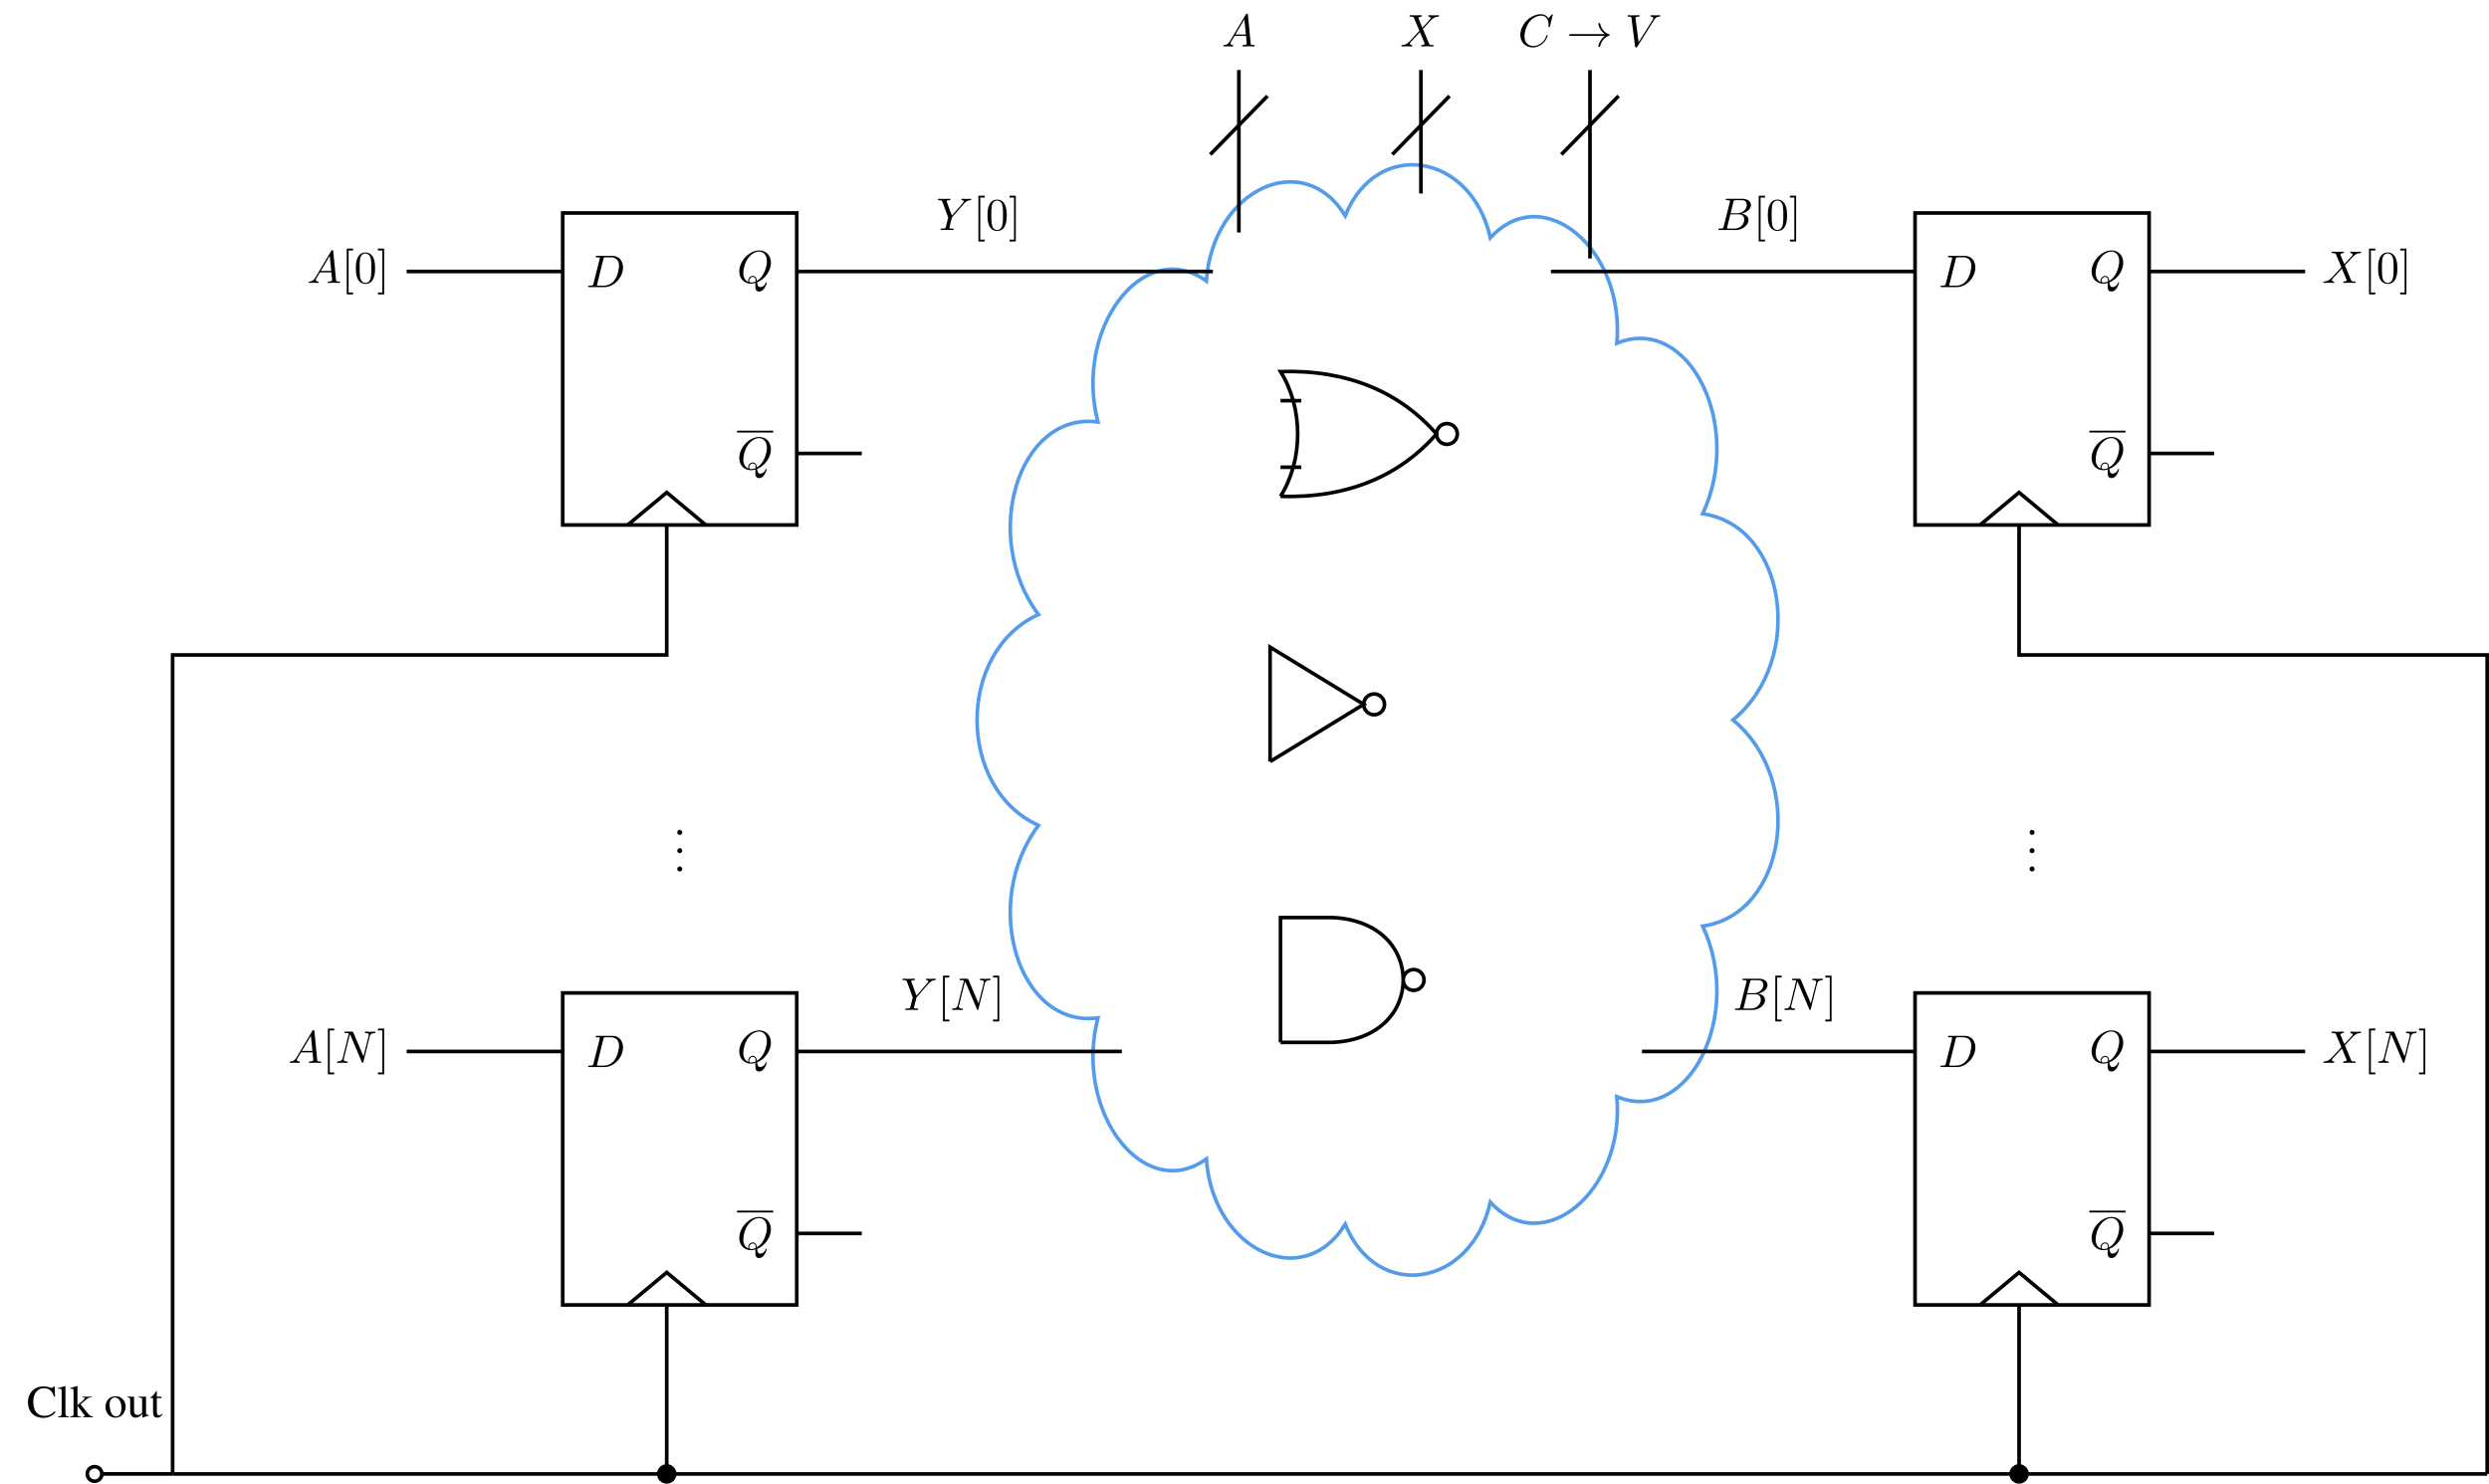
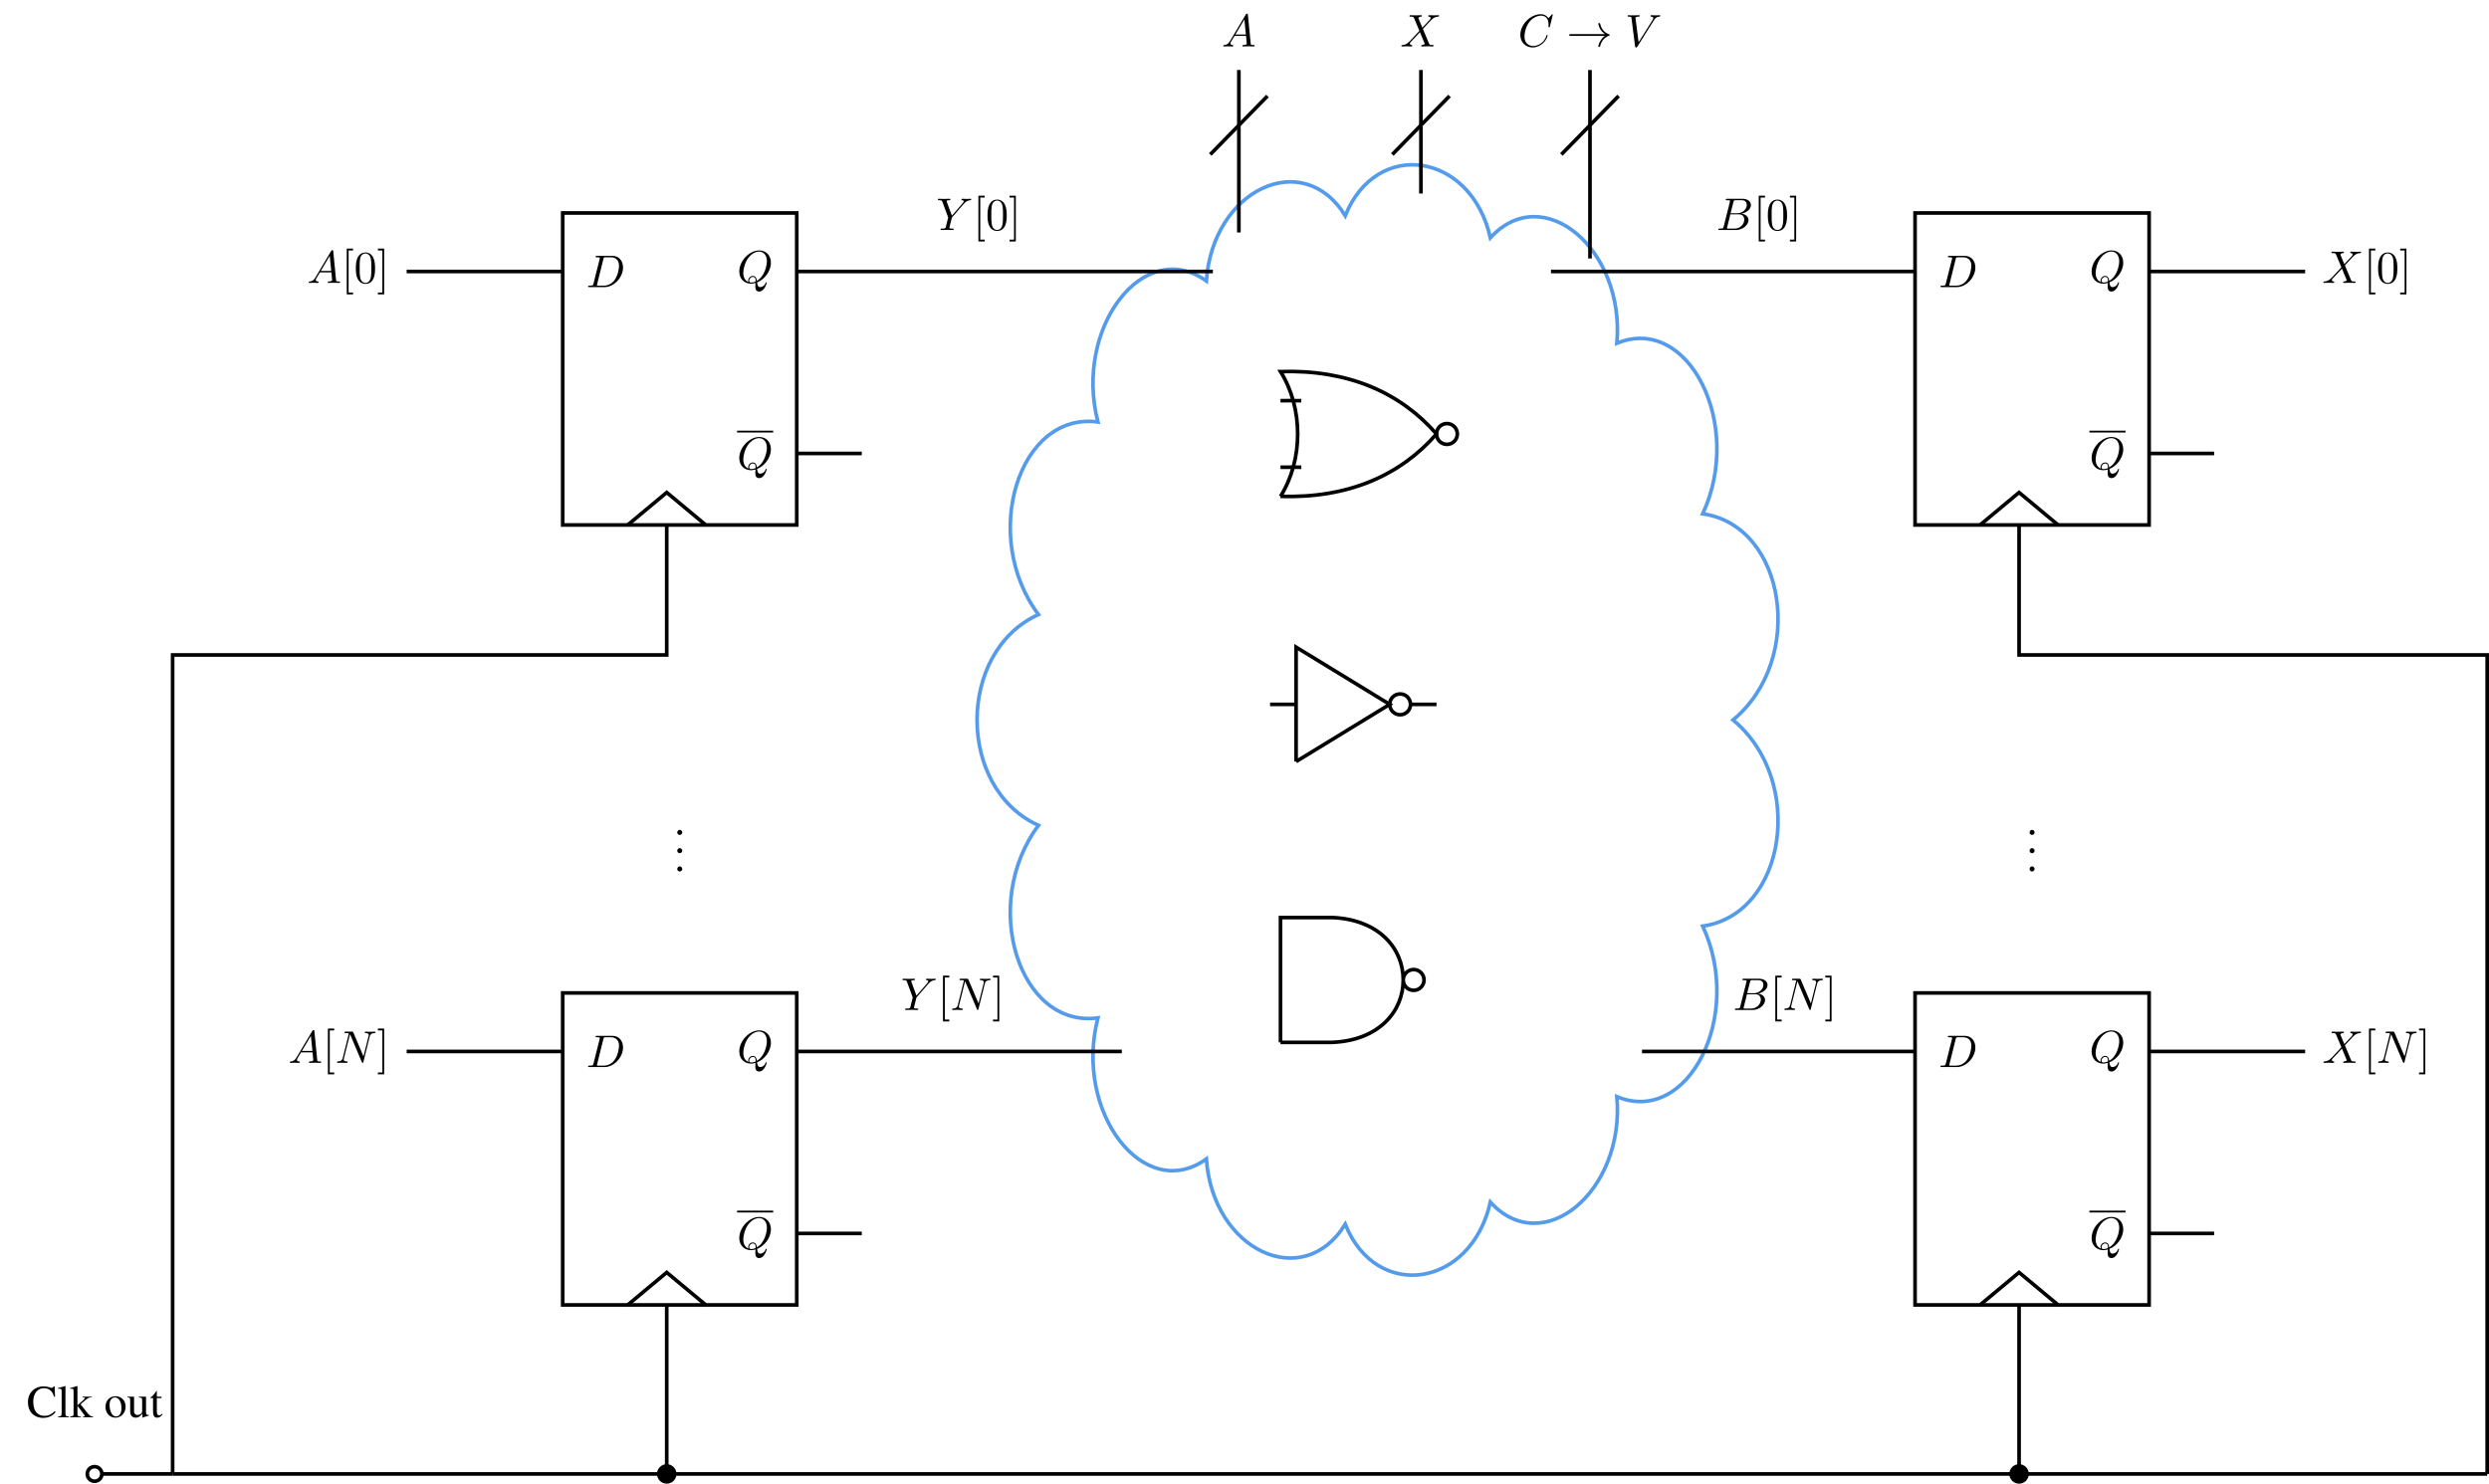
<svg xmlns="http://www.w3.org/2000/svg" xmlns:xlink="http://www.w3.org/1999/xlink" width="542.594pt" height="323.532pt" viewBox="0 0 542.594 323.532">
  <defs>
    <g>
      <g id="glyph-0-0">
        <path d="M 1.578 -0.781 C 1.484 -0.391 1.469 -0.312 0.672 -0.312 C 0.516 -0.312 0.406 -0.312 0.406 -0.125 C 0.406 0 0.484 0 0.672 0 L 3.984 0 C 6.047 0 8.016 -2.109 8.016 -4.281 C 8.016 -5.688 7.172 -6.812 5.672 -6.812 L 2.328 -6.812 C 2.141 -6.812 2.031 -6.812 2.031 -6.625 C 2.031 -6.5 2.109 -6.5 2.312 -6.5 C 2.438 -6.5 2.625 -6.484 2.734 -6.484 C 2.906 -6.453 2.953 -6.438 2.953 -6.312 C 2.953 -6.281 2.953 -6.25 2.922 -6.125 Z M 3.734 -6.125 C 3.828 -6.469 3.844 -6.5 4.281 -6.5 L 5.344 -6.5 C 6.312 -6.5 7.141 -5.969 7.141 -4.656 C 7.141 -4.172 6.953 -2.531 6.094 -1.438 C 5.812 -1.062 5.031 -0.312 3.797 -0.312 L 2.672 -0.312 C 2.531 -0.312 2.516 -0.312 2.453 -0.312 C 2.359 -0.328 2.328 -0.344 2.328 -0.422 C 2.328 -0.453 2.328 -0.469 2.375 -0.641 Z M 3.734 -6.125 " />
      </g>
      <g id="glyph-0-1">
        <path d="M 4.359 -0.062 C 5.906 -0.641 7.375 -2.422 7.375 -4.344 C 7.375 -5.953 6.312 -7.031 4.828 -7.031 C 2.688 -7.031 0.484 -4.766 0.484 -2.438 C 0.484 -0.781 1.609 0.219 3.047 0.219 C 3.297 0.219 3.625 0.172 4.016 0.062 C 3.984 0.688 3.984 0.703 3.984 0.844 C 3.984 1.156 3.984 1.938 4.812 1.938 C 5.984 1.938 6.469 0.109 6.469 0 C 6.469 -0.062 6.406 -0.094 6.359 -0.094 C 6.281 -0.094 6.266 -0.047 6.234 0.016 C 6 0.719 5.422 0.969 5.078 0.969 C 4.609 0.969 4.469 0.703 4.359 -0.062 Z M 2.484 -0.141 C 1.703 -0.453 1.359 -1.219 1.359 -2.125 C 1.359 -2.812 1.625 -4.234 2.375 -5.297 C 3.109 -6.312 4.047 -6.781 4.781 -6.781 C 5.766 -6.781 6.5 -6 6.5 -4.672 C 6.5 -3.672 5.984 -1.328 4.312 -0.406 C 4.266 -0.75 4.172 -1.469 3.438 -1.469 C 2.906 -1.469 2.422 -0.984 2.422 -0.453 C 2.422 -0.266 2.484 -0.156 2.484 -0.141 Z M 3.094 -0.031 C 2.953 -0.031 2.641 -0.031 2.641 -0.453 C 2.641 -0.859 3.016 -1.25 3.438 -1.25 C 3.859 -1.25 4.047 -1.016 4.047 -0.406 C 4.047 -0.266 4.031 -0.25 3.938 -0.203 C 3.672 -0.094 3.375 -0.031 3.094 -0.031 Z M 3.094 -0.031 " />
      </g>
      <g id="glyph-0-2">
        <path d="M 1.781 -1.141 C 1.391 -0.484 1 -0.344 0.562 -0.312 C 0.438 -0.297 0.344 -0.297 0.344 -0.109 C 0.344 -0.047 0.406 0 0.484 0 C 0.75 0 1.062 -0.031 1.328 -0.031 C 1.672 -0.031 2.016 0 2.328 0 C 2.391 0 2.516 0 2.516 -0.188 C 2.516 -0.297 2.438 -0.312 2.359 -0.312 C 2.141 -0.328 1.891 -0.406 1.891 -0.656 C 1.891 -0.781 1.953 -0.891 2.031 -1.031 L 2.797 -2.297 L 5.297 -2.297 C 5.312 -2.094 5.453 -0.734 5.453 -0.641 C 5.453 -0.344 4.938 -0.312 4.734 -0.312 C 4.594 -0.312 4.5 -0.312 4.5 -0.109 C 4.5 0 4.609 0 4.641 0 C 5.047 0 5.469 -0.031 5.875 -0.031 C 6.125 -0.031 6.766 0 7.016 0 C 7.062 0 7.188 0 7.188 -0.203 C 7.188 -0.312 7.094 -0.312 6.953 -0.312 C 6.344 -0.312 6.344 -0.375 6.312 -0.672 L 5.703 -6.891 C 5.688 -7.094 5.688 -7.141 5.516 -7.141 C 5.359 -7.141 5.312 -7.062 5.25 -6.969 Z M 2.984 -2.609 L 4.938 -5.906 L 5.266 -2.609 Z M 2.984 -2.609 " />
      </g>
      <g id="glyph-0-3">
        <path d="M 7.531 -5.766 C 7.641 -6.156 7.812 -6.469 8.609 -6.5 C 8.656 -6.5 8.781 -6.516 8.781 -6.703 C 8.781 -6.703 8.781 -6.812 8.656 -6.812 C 8.328 -6.812 7.969 -6.781 7.641 -6.781 C 7.312 -6.781 6.953 -6.812 6.625 -6.812 C 6.562 -6.812 6.453 -6.812 6.453 -6.609 C 6.453 -6.5 6.547 -6.5 6.625 -6.5 C 7.203 -6.484 7.312 -6.281 7.312 -6.062 C 7.312 -6.031 7.281 -5.875 7.281 -5.859 L 6.156 -1.422 L 3.953 -6.625 C 3.875 -6.797 3.875 -6.812 3.641 -6.812 L 2.297 -6.812 C 2.109 -6.812 2.016 -6.812 2.016 -6.609 C 2.016 -6.5 2.109 -6.5 2.297 -6.5 C 2.344 -6.5 2.969 -6.5 2.969 -6.406 L 1.641 -1.062 C 1.531 -0.656 1.359 -0.344 0.562 -0.312 C 0.5 -0.312 0.391 -0.297 0.391 -0.109 C 0.391 -0.047 0.438 0 0.516 0 C 0.844 0 1.188 -0.031 1.516 -0.031 C 1.859 -0.031 2.219 0 2.547 0 C 2.594 0 2.719 0 2.719 -0.203 C 2.719 -0.297 2.625 -0.312 2.516 -0.312 C 1.938 -0.328 1.859 -0.547 1.859 -0.75 C 1.859 -0.812 1.875 -0.875 1.906 -0.984 L 3.219 -6.234 C 3.266 -6.188 3.266 -6.156 3.312 -6.062 L 5.797 -0.188 C 5.859 -0.016 5.891 0 5.984 0 C 6.094 0 6.094 -0.031 6.141 -0.203 Z M 7.531 -5.766 " />
      </g>
      <g id="glyph-0-4">
        <path d="M 4.828 -4.094 L 4 -6.078 C 3.969 -6.156 3.953 -6.203 3.953 -6.203 C 3.953 -6.266 4.109 -6.453 4.531 -6.5 C 4.641 -6.516 4.734 -6.516 4.734 -6.688 C 4.734 -6.812 4.609 -6.812 4.578 -6.812 C 4.172 -6.812 3.75 -6.781 3.328 -6.781 C 3.078 -6.781 2.469 -6.812 2.219 -6.812 C 2.156 -6.812 2.031 -6.812 2.031 -6.609 C 2.031 -6.5 2.141 -6.5 2.266 -6.5 C 2.859 -6.5 2.922 -6.406 3.016 -6.188 L 4.188 -3.406 L 2.078 -1.141 L 1.953 -1.031 C 1.469 -0.5 1 -0.344 0.484 -0.312 C 0.359 -0.297 0.266 -0.297 0.266 -0.109 C 0.266 -0.094 0.266 0 0.406 0 C 0.703 0 1.031 -0.031 1.328 -0.031 C 1.703 -0.031 2.094 0 2.453 0 C 2.516 0 2.625 0 2.625 -0.203 C 2.625 -0.297 2.531 -0.312 2.516 -0.312 C 2.422 -0.312 2.109 -0.344 2.109 -0.625 C 2.109 -0.781 2.266 -0.938 2.375 -1.062 L 3.406 -2.141 L 4.297 -3.125 L 5.297 -0.734 C 5.344 -0.625 5.359 -0.625 5.359 -0.594 C 5.359 -0.516 5.156 -0.344 4.781 -0.312 C 4.672 -0.297 4.578 -0.297 4.578 -0.125 C 4.578 0 4.688 0 4.719 0 C 5 0 5.703 -0.031 5.984 -0.031 C 6.234 -0.031 6.844 0 7.094 0 C 7.156 0 7.281 0 7.281 -0.188 C 7.281 -0.312 7.172 -0.312 7.094 -0.312 C 6.438 -0.312 6.406 -0.344 6.234 -0.75 C 5.859 -1.672 5.188 -3.234 4.953 -3.828 C 5.625 -4.531 6.672 -5.719 7 -5.984 C 7.281 -6.234 7.672 -6.469 8.266 -6.5 C 8.391 -6.516 8.484 -6.516 8.484 -6.703 C 8.484 -6.703 8.484 -6.812 8.359 -6.812 C 8.062 -6.812 7.719 -6.781 7.422 -6.781 C 7.047 -6.781 6.672 -6.812 6.312 -6.812 C 6.25 -6.812 6.125 -6.812 6.125 -6.609 C 6.125 -6.547 6.172 -6.516 6.234 -6.5 C 6.328 -6.484 6.641 -6.469 6.641 -6.188 C 6.641 -6.047 6.531 -5.922 6.453 -5.828 Z M 4.828 -4.094 " />
      </g>
      <g id="glyph-0-5">
        <path d="M 5.953 -5.672 L 6.094 -5.812 C 6.391 -6.109 6.719 -6.453 7.391 -6.5 C 7.5 -6.516 7.594 -6.516 7.594 -6.688 C 7.594 -6.766 7.547 -6.812 7.469 -6.812 C 7.203 -6.812 6.922 -6.781 6.656 -6.781 C 6.312 -6.781 5.969 -6.812 5.656 -6.812 C 5.594 -6.812 5.469 -6.812 5.469 -6.625 C 5.469 -6.516 5.562 -6.5 5.609 -6.5 C 5.688 -6.5 5.969 -6.484 5.969 -6.266 C 5.969 -6.094 5.734 -5.844 5.703 -5.797 L 3.391 -3.125 L 2.297 -6.094 C 2.234 -6.234 2.234 -6.25 2.234 -6.266 C 2.234 -6.5 2.719 -6.5 2.828 -6.5 C 2.953 -6.5 3.062 -6.5 3.062 -6.703 C 3.062 -6.812 2.938 -6.812 2.906 -6.812 C 2.625 -6.812 1.938 -6.781 1.656 -6.781 C 1.406 -6.781 0.781 -6.812 0.531 -6.812 C 0.484 -6.812 0.344 -6.812 0.344 -6.609 C 0.344 -6.5 0.453 -6.5 0.578 -6.5 C 1.172 -6.5 1.219 -6.406 1.312 -6.156 L 2.531 -2.875 C 2.547 -2.844 2.578 -2.734 2.578 -2.719 C 2.578 -2.688 2.172 -1.078 2.125 -0.891 C 2 -0.344 1.984 -0.312 1.188 -0.312 C 1 -0.312 0.922 -0.312 0.922 -0.109 C 0.922 0 1.031 0 1.062 0 C 1.328 0 2.031 -0.031 2.312 -0.031 C 2.594 -0.031 3.312 0 3.594 0 C 3.656 0 3.781 0 3.781 -0.203 C 3.781 -0.312 3.688 -0.312 3.5 -0.312 C 3.484 -0.312 3.297 -0.312 3.125 -0.328 C 2.906 -0.344 2.844 -0.375 2.844 -0.484 C 2.844 -0.562 2.938 -0.906 2.984 -1.109 L 3.344 -2.516 C 3.391 -2.719 3.406 -2.734 3.484 -2.828 Z M 5.953 -5.672 " />
      </g>
      <g id="glyph-0-6">
        <path d="M 1.594 -0.781 C 1.5 -0.391 1.469 -0.312 0.688 -0.312 C 0.516 -0.312 0.422 -0.312 0.422 -0.109 C 0.422 0 0.516 0 0.688 0 L 4.25 0 C 5.828 0 7 -1.172 7 -2.156 C 7 -2.875 6.422 -3.453 5.453 -3.562 C 6.484 -3.75 7.531 -4.484 7.531 -5.438 C 7.531 -6.172 6.875 -6.812 5.688 -6.812 L 2.328 -6.812 C 2.141 -6.812 2.047 -6.812 2.047 -6.609 C 2.047 -6.5 2.141 -6.5 2.328 -6.5 C 2.344 -6.5 2.531 -6.5 2.703 -6.484 C 2.875 -6.453 2.969 -6.453 2.969 -6.312 C 2.969 -6.281 2.953 -6.25 2.938 -6.125 Z M 3.094 -3.656 L 3.719 -6.125 C 3.812 -6.469 3.828 -6.5 4.25 -6.5 L 5.547 -6.5 C 6.422 -6.5 6.625 -5.906 6.625 -5.469 C 6.625 -4.594 5.766 -3.656 4.562 -3.656 Z M 2.656 -0.312 C 2.516 -0.312 2.5 -0.312 2.438 -0.312 C 2.328 -0.328 2.297 -0.344 2.297 -0.422 C 2.297 -0.453 2.297 -0.469 2.359 -0.641 L 3.047 -3.422 L 4.922 -3.422 C 5.875 -3.422 6.078 -2.688 6.078 -2.266 C 6.078 -1.281 5.188 -0.312 4 -0.312 Z M 2.656 -0.312 " />
      </g>
      <g id="glyph-0-7">
        <path d="M 7.578 -6.922 C 7.578 -6.953 7.562 -7.031 7.469 -7.031 C 7.438 -7.031 7.422 -7.016 7.312 -6.906 L 6.625 -6.141 C 6.531 -6.281 6.078 -7.031 4.969 -7.031 C 2.734 -7.031 0.5 -4.828 0.5 -2.516 C 0.5 -0.875 1.672 0.219 3.203 0.219 C 4.062 0.219 4.828 -0.172 5.359 -0.641 C 6.281 -1.453 6.453 -2.359 6.453 -2.391 C 6.453 -2.5 6.344 -2.5 6.328 -2.5 C 6.266 -2.5 6.219 -2.469 6.203 -2.391 C 6.109 -2.109 5.875 -1.391 5.188 -0.812 C 4.5 -0.266 3.875 -0.094 3.359 -0.094 C 2.469 -0.094 1.406 -0.609 1.406 -2.156 C 1.406 -2.734 1.609 -4.344 2.609 -5.516 C 3.219 -6.219 4.156 -6.719 5.047 -6.719 C 6.062 -6.719 6.656 -5.953 6.656 -4.797 C 6.656 -4.391 6.625 -4.391 6.625 -4.281 C 6.625 -4.188 6.734 -4.188 6.766 -4.188 C 6.891 -4.188 6.891 -4.203 6.953 -4.391 Z M 7.578 -6.922 " />
      </g>
      <g id="glyph-0-8">
        <path d="M 6.266 -5.672 C 6.75 -6.453 7.172 -6.484 7.531 -6.5 C 7.656 -6.516 7.672 -6.672 7.672 -6.688 C 7.672 -6.766 7.609 -6.812 7.531 -6.812 C 7.281 -6.812 6.984 -6.781 6.719 -6.781 C 6.391 -6.781 6.047 -6.812 5.734 -6.812 C 5.672 -6.812 5.547 -6.812 5.547 -6.625 C 5.547 -6.516 5.625 -6.5 5.703 -6.5 C 5.969 -6.484 6.156 -6.375 6.156 -6.172 C 6.156 -6.016 6.016 -5.797 6.016 -5.797 L 2.953 -0.922 L 2.266 -6.203 C 2.266 -6.375 2.5 -6.5 2.953 -6.5 C 3.094 -6.5 3.203 -6.5 3.203 -6.703 C 3.203 -6.781 3.125 -6.812 3.078 -6.812 C 2.672 -6.812 2.25 -6.781 1.828 -6.781 C 1.656 -6.781 1.469 -6.781 1.281 -6.781 C 1.109 -6.781 0.922 -6.812 0.75 -6.812 C 0.672 -6.812 0.562 -6.812 0.562 -6.625 C 0.562 -6.5 0.641 -6.5 0.812 -6.5 C 1.359 -6.5 1.375 -6.406 1.406 -6.156 L 2.188 -0.016 C 2.219 0.188 2.266 0.219 2.391 0.219 C 2.547 0.219 2.594 0.172 2.672 0.047 Z M 6.266 -5.672 " />
      </g>
      <g id="glyph-1-0">
        <path d="M 1.25 -1 C 0.953 -1 0.703 -0.734 0.703 -0.422 C 0.703 -0.141 0.953 0.109 1.234 0.109 C 1.547 0.109 1.797 -0.141 1.797 -0.422 C 1.797 -0.734 1.547 -1 1.25 -1 Z M 1.25 -1 " />
      </g>
      <g id="glyph-1-1">
        <path d="M 6.188 -4.484 L 6.094 -6.734 L 5.875 -6.734 C 5.828 -6.531 5.656 -6.406 5.469 -6.406 C 5.375 -6.406 5.219 -6.438 5.078 -6.5 C 4.578 -6.656 4.094 -6.734 3.625 -6.734 C 2.797 -6.734 1.969 -6.438 1.359 -5.875 C 0.656 -5.266 0.281 -4.344 0.281 -3.234 C 0.281 -2.312 0.578 -1.453 1.094 -0.891 C 1.688 -0.234 2.609 0.141 3.594 0.141 C 4.719 0.141 5.703 -0.312 6.312 -1.125 L 6.125 -1.312 C 5.391 -0.594 4.734 -0.297 3.906 -0.297 C 3.281 -0.297 2.719 -0.5 2.297 -0.875 C 1.75 -1.359 1.438 -2.266 1.438 -3.375 C 1.438 -5.172 2.359 -6.344 3.812 -6.344 C 4.375 -6.344 4.891 -6.125 5.297 -5.734 C 5.609 -5.406 5.766 -5.141 5.953 -4.484 Z M 6.188 -4.484 " />
      </g>
      <g id="glyph-1-2">
        <path d="M 0.188 -6.203 L 0.25 -6.203 C 0.359 -6.219 0.484 -6.234 0.562 -6.234 C 0.875 -6.234 0.984 -6.094 0.984 -5.625 L 0.984 -0.875 C 0.984 -0.328 0.844 -0.203 0.203 -0.156 L 0.203 0 L 2.562 0 L 2.562 -0.156 C 1.938 -0.188 1.812 -0.297 1.812 -0.844 L 1.812 -6.781 L 1.781 -6.812 C 1.25 -6.641 0.875 -6.547 0.188 -6.375 Z M 0.188 -6.203 " />
      </g>
      <g id="glyph-1-3">
        <path d="M 0.062 -6.203 C 0.203 -6.219 0.297 -6.234 0.391 -6.234 C 0.719 -6.234 0.812 -6.094 0.812 -5.625 L 0.812 -0.812 C 0.812 -0.297 0.781 -0.266 0.062 -0.156 L 0.062 0 L 2.406 0 L 2.406 -0.156 L 2.203 -0.156 C 1.797 -0.172 1.656 -0.312 1.656 -0.672 L 1.656 -2.5 L 3.047 -0.641 L 3.078 -0.594 C 3.094 -0.562 3.125 -0.531 3.156 -0.516 C 3.234 -0.406 3.266 -0.344 3.266 -0.297 C 3.266 -0.203 3.172 -0.156 3.047 -0.156 L 2.859 -0.156 L 2.859 0 L 5.031 0 L 5.031 -0.156 C 4.594 -0.172 4.281 -0.375 3.875 -0.875 L 2.344 -2.812 L 2.625 -3.078 C 3.344 -3.734 3.953 -4.203 4.25 -4.281 C 4.391 -4.312 4.531 -4.344 4.703 -4.344 L 4.781 -4.344 L 4.781 -4.484 L 2.75 -4.484 L 2.75 -4.344 C 3.141 -4.344 3.25 -4.297 3.25 -4.156 C 3.25 -4.078 3.156 -3.938 3.016 -3.812 L 1.656 -2.609 L 1.656 -6.781 L 1.609 -6.812 C 1.234 -6.688 0.953 -6.609 0.375 -6.453 L 0.062 -6.375 Z M 0.062 -6.203 " />
      </g>
      <g id="glyph-1-4">
        <path d="M 2.5 -4.578 C 1.203 -4.578 0.297 -3.625 0.297 -2.25 C 0.297 -0.906 1.219 0.094 2.469 0.094 C 3.734 0.094 4.688 -0.953 4.688 -2.328 C 4.688 -3.641 3.766 -4.578 2.5 -4.578 Z M 2.359 -4.312 C 3.203 -4.312 3.781 -3.344 3.781 -1.984 C 3.781 -0.859 3.344 -0.172 2.594 -0.172 C 2.203 -0.172 1.828 -0.422 1.625 -0.812 C 1.344 -1.328 1.188 -2.031 1.188 -2.734 C 1.188 -3.688 1.656 -4.312 2.359 -4.312 Z M 2.359 -4.312 " />
      </g>
      <g id="glyph-1-5">
        <path d="M 4.781 -0.5 L 4.719 -0.5 C 4.266 -0.5 4.156 -0.609 4.156 -1.062 L 4.156 -4.484 L 2.578 -4.484 L 2.578 -4.312 C 3.203 -4.281 3.312 -4.188 3.312 -3.688 L 3.312 -1.344 C 3.312 -1.062 3.266 -0.922 3.125 -0.812 C 2.859 -0.594 2.547 -0.484 2.25 -0.484 C 1.859 -0.484 1.547 -0.812 1.547 -1.234 L 1.547 -4.484 L 0.094 -4.484 L 0.094 -4.344 C 0.562 -4.312 0.703 -4.172 0.703 -3.703 L 0.703 -1.203 C 0.703 -0.406 1.188 0.094 1.906 0.094 C 2.281 0.094 2.672 -0.062 2.938 -0.328 L 3.375 -0.75 L 3.375 0.062 L 3.406 0.094 C 3.906 -0.109 4.266 -0.219 4.781 -0.359 Z M 4.781 -0.5 " />
      </g>
      <g id="glyph-1-6">
        <path d="M 2.547 -4.484 L 1.531 -4.484 L 1.531 -5.641 C 1.531 -5.734 1.531 -5.766 1.469 -5.766 C 1.391 -5.688 1.328 -5.594 1.266 -5.5 C 0.891 -4.938 0.453 -4.469 0.297 -4.422 C 0.188 -4.359 0.125 -4.281 0.125 -4.234 C 0.125 -4.203 0.141 -4.188 0.172 -4.172 L 0.703 -4.172 L 0.703 -1.172 C 0.703 -0.328 1 0.094 1.578 0.094 C 2.078 0.094 2.453 -0.141 2.781 -0.656 L 2.656 -0.766 C 2.438 -0.516 2.266 -0.422 2.047 -0.422 C 1.688 -0.422 1.531 -0.688 1.531 -1.312 L 1.531 -4.172 L 2.547 -4.172 Z M 2.547 -4.484 " />
      </g>
      <g id="glyph-2-0">
        <path d="M 2.547 2.5 L 2.547 2.094 L 1.578 2.094 L 1.578 -7.078 L 2.547 -7.078 L 2.547 -7.484 L 1.172 -7.484 L 1.172 2.5 Z M 2.547 2.5 " />
      </g>
      <g id="glyph-2-1">
        <path d="M 4.578 -3.188 C 4.578 -3.984 4.531 -4.781 4.188 -5.516 C 3.734 -6.484 2.906 -6.641 2.5 -6.641 C 1.891 -6.641 1.172 -6.375 0.75 -5.453 C 0.438 -4.766 0.391 -3.984 0.391 -3.188 C 0.391 -2.438 0.422 -1.547 0.844 -0.781 C 1.266 0.016 2 0.219 2.484 0.219 C 3.016 0.219 3.781 0.016 4.219 -0.938 C 4.531 -1.625 4.578 -2.406 4.578 -3.188 Z M 2.484 0 C 2.094 0 1.5 -0.25 1.328 -1.203 C 1.219 -1.797 1.219 -2.719 1.219 -3.312 C 1.219 -3.953 1.219 -4.609 1.297 -5.141 C 1.484 -6.328 2.234 -6.422 2.484 -6.422 C 2.812 -6.422 3.469 -6.234 3.656 -5.25 C 3.766 -4.688 3.766 -3.938 3.766 -3.312 C 3.766 -2.562 3.766 -1.891 3.656 -1.25 C 3.5 -0.297 2.938 0 2.484 0 Z M 2.484 0 " />
      </g>
      <g id="glyph-2-2">
        <path d="M 1.578 -7.484 L 0.219 -7.484 L 0.219 -7.078 L 1.188 -7.078 L 1.188 2.094 L 0.219 2.094 L 0.219 2.5 L 1.578 2.5 Z M 1.578 -7.484 " />
      </g>
      <g id="glyph-3-0">
        <path d="M 8.312 -2.297 C 7.766 -1.875 7.5 -1.469 7.422 -1.328 C 6.969 -0.641 6.891 -0.016 6.891 -0.016 C 6.891 0.109 7.016 0.109 7.094 0.109 C 7.25 0.109 7.266 0.094 7.312 -0.094 C 7.531 -1.062 8.125 -1.906 9.25 -2.359 C 9.375 -2.406 9.406 -2.422 9.406 -2.5 C 9.406 -2.562 9.344 -2.594 9.328 -2.609 C 8.875 -2.766 7.672 -3.266 7.297 -4.938 C 7.266 -5.062 7.25 -5.094 7.094 -5.094 C 7.016 -5.094 6.891 -5.094 6.891 -4.969 C 6.891 -4.953 6.984 -4.328 7.391 -3.656 C 7.594 -3.359 7.891 -3.016 8.312 -2.688 L 0.906 -2.688 C 0.734 -2.688 0.547 -2.688 0.547 -2.5 C 0.547 -2.297 0.734 -2.297 0.906 -2.297 Z M 8.312 -2.297 " />
      </g>
    </g>
    <clipPath id="clip-0">
      <path clip-rule="nonzero" d="M 37 321 L 542.594 321 L 542.594 322 L 37 322 Z M 37 321 " />
    </clipPath>
    <clipPath id="clip-1">
      <path clip-rule="nonzero" d="M 439 114 L 542.594 114 L 542.594 322 L 439 322 Z M 439 114 " />
    </clipPath>
    <clipPath id="clip-2">
      <path clip-rule="nonzero" d="M 143 319 L 148 319 L 148 323.531 L 143 323.531 Z M 143 319 " />
    </clipPath>
    <clipPath id="clip-3">
      <path clip-rule="nonzero" d="M 438 319 L 443 319 L 443 323.531 L 438 323.531 Z M 438 319 " />
    </clipPath>
    <clipPath id="clip-4">
      <path clip-rule="nonzero" d="M 7 308 L 34 308 L 34 323.531 L 7 323.531 Z M 7 308 " />
    </clipPath>
  </defs>
  <path fill="none" stroke-width="0.797" stroke-linecap="butt" stroke-linejoin="miter" stroke="rgb(0%, 0%, 0%)" stroke-opacity="1" stroke-miterlimit="10" d="M -0 127.559 L -0 195.595 L 51.023 195.595 L 51.023 127.559 Z M -0 127.559 " transform="matrix(1, 0, 0, -1, 122.668, 242.036)" />
  <g fill="rgb(0%, 0%, 0%)" fill-opacity="1">
    <use xlink:href="#glyph-0-0" x="127.804" y="62.605" />
  </g>
  <g fill="rgb(0%, 0%, 0%)" fill-opacity="1">
    <use xlink:href="#glyph-0-1" x="160.679" y="61.637" />
  </g>
  <path fill="none" stroke-width="0.398" stroke-linecap="butt" stroke-linejoin="miter" stroke="rgb(0%, 0%, 0%)" stroke-opacity="1" stroke-miterlimit="10" d="M 0.001 0.002 L 7.876 0.002 " transform="matrix(1, 0, 0, -1, 160.679, 94.115)" />
  <g fill="rgb(0%, 0%, 0%)" fill-opacity="1">
    <use xlink:href="#glyph-0-1" x="160.679" y="102.318" />
  </g>
  <path fill="none" stroke-width="0.797" stroke-linecap="butt" stroke-linejoin="miter" stroke="rgb(0%, 0%, 0%)" stroke-opacity="1" stroke-miterlimit="10" d="M 51.023 143.153 L 65.199 143.153 " transform="matrix(1, 0, 0, -1, 122.668, 242.036)" />
  <path fill="none" stroke-width="0.797" stroke-linecap="butt" stroke-linejoin="miter" stroke="rgb(0%, 0%, 0%)" stroke-opacity="1" stroke-miterlimit="10" d="M 14.172 127.559 L 22.676 134.645 L 31.184 127.559 " transform="matrix(1, 0, 0, -1, 122.668, 242.036)" />
  <path fill="none" stroke-width="0.797" stroke-linecap="butt" stroke-linejoin="miter" stroke="rgb(0%, 0%, 0%)" stroke-opacity="1" stroke-miterlimit="10" d="M -0 -42.519 L -0 25.513 L 51.023 25.513 L 51.023 -42.519 Z M -0 -42.519 " transform="matrix(1, 0, 0, -1, 122.668, 242.036)" />
  <g fill="rgb(0%, 0%, 0%)" fill-opacity="1">
    <use xlink:href="#glyph-0-0" x="127.804" y="232.684" />
  </g>
  <g fill="rgb(0%, 0%, 0%)" fill-opacity="1">
    <use xlink:href="#glyph-0-1" x="160.679" y="231.715" />
  </g>
  <path fill="none" stroke-width="0.398" stroke-linecap="butt" stroke-linejoin="miter" stroke="rgb(0%, 0%, 0%)" stroke-opacity="1" stroke-miterlimit="10" d="M 0.001 -0.001 L 7.876 -0.001 " transform="matrix(1, 0, 0, -1, 160.679, 264.194)" />
  <g fill="rgb(0%, 0%, 0%)" fill-opacity="1">
    <use xlink:href="#glyph-0-1" x="160.679" y="272.397" />
  </g>
  <path fill="none" stroke-width="0.797" stroke-linecap="butt" stroke-linejoin="miter" stroke="rgb(0%, 0%, 0%)" stroke-opacity="1" stroke-miterlimit="10" d="M 51.023 -26.929 L 65.199 -26.929 " transform="matrix(1, 0, 0, -1, 122.668, 242.036)" />
  <path fill="none" stroke-width="0.797" stroke-linecap="butt" stroke-linejoin="miter" stroke="rgb(0%, 0%, 0%)" stroke-opacity="1" stroke-miterlimit="10" d="M 14.172 -42.519 L 22.676 -35.433 L 31.184 -42.519 " transform="matrix(1, 0, 0, -1, 122.668, 242.036)" />
  <g fill="rgb(0%, 0%, 0%)" fill-opacity="1">
    <use xlink:href="#glyph-1-0" x="146.934" y="181.958" />
  </g>
  <g fill="rgb(0%, 0%, 0%)" fill-opacity="1">
    <use xlink:href="#glyph-1-0" x="146.934" y="185.943" />
  </g>
  <g fill="rgb(0%, 0%, 0%)" fill-opacity="1">
    <use xlink:href="#glyph-1-0" x="146.934" y="189.928" />
  </g>
  <path fill="none" stroke-width="0.797" stroke-linecap="butt" stroke-linejoin="miter" stroke="rgb(0%, 0%, 0%)" stroke-opacity="1" stroke-miterlimit="10" d="M -34.016 182.837 L -0 182.837 " transform="matrix(1, 0, 0, -1, 122.668, 242.036)" />
  <g fill="rgb(0%, 0%, 0%)" fill-opacity="1">
    <use xlink:href="#glyph-0-2" x="66.945" y="61.692" />
  </g>
  <g fill="rgb(0%, 0%, 0%)" fill-opacity="1">
    <use xlink:href="#glyph-2-0" x="74.417" y="61.692" />
    <use xlink:href="#glyph-2-1" x="77.185" y="61.692" />
    <use xlink:href="#glyph-2-2" x="82.166" y="61.692" />
  </g>
  <path fill="none" stroke-width="0.797" stroke-linecap="butt" stroke-linejoin="miter" stroke="rgb(0%, 0%, 0%)" stroke-opacity="1" stroke-miterlimit="10" d="M -34.016 12.755 L -0 12.755 " transform="matrix(1, 0, 0, -1, 122.668, 242.036)" />
  <g fill="rgb(0%, 0%, 0%)" fill-opacity="1">
    <use xlink:href="#glyph-0-2" x="62.836" y="231.771" />
  </g>
  <g fill="rgb(0%, 0%, 0%)" fill-opacity="1">
    <use xlink:href="#glyph-2-0" x="70.308" y="231.771" />
  </g>
  <g fill="rgb(0%, 0%, 0%)" fill-opacity="1">
    <use xlink:href="#glyph-0-3" x="73.075" y="231.771" />
  </g>
  <g fill="rgb(0%, 0%, 0%)" fill-opacity="1">
    <use xlink:href="#glyph-2-2" x="82.166" y="231.771" />
  </g>
  <path fill="none" stroke-width="0.797" stroke-linecap="butt" stroke-linejoin="miter" stroke="rgb(0%, 0%, 0%)" stroke-opacity="1" stroke-miterlimit="10" d="M 294.809 127.559 L 294.809 195.595 L 345.832 195.595 L 345.832 127.559 Z M 294.809 127.559 " transform="matrix(1, 0, 0, -1, 122.668, 242.036)" />
  <g fill="rgb(0%, 0%, 0%)" fill-opacity="1">
    <use xlink:href="#glyph-0-0" x="422.607" y="62.605" />
  </g>
  <g fill="rgb(0%, 0%, 0%)" fill-opacity="1">
    <use xlink:href="#glyph-0-1" x="455.482" y="61.637" />
  </g>
  <path fill="none" stroke-width="0.398" stroke-linecap="butt" stroke-linejoin="miter" stroke="rgb(0%, 0%, 0%)" stroke-opacity="1" stroke-miterlimit="10" d="M -0.002 0.002 L 7.877 0.002 " transform="matrix(1, 0, 0, -1, 455.482, 94.115)" />
  <g fill="rgb(0%, 0%, 0%)" fill-opacity="1">
    <use xlink:href="#glyph-0-1" x="455.482" y="102.318" />
  </g>
  <path fill="none" stroke-width="0.797" stroke-linecap="butt" stroke-linejoin="miter" stroke="rgb(0%, 0%, 0%)" stroke-opacity="1" stroke-miterlimit="10" d="M 345.832 143.153 L 360.004 143.153 " transform="matrix(1, 0, 0, -1, 122.668, 242.036)" />
  <path fill="none" stroke-width="0.797" stroke-linecap="butt" stroke-linejoin="miter" stroke="rgb(0%, 0%, 0%)" stroke-opacity="1" stroke-miterlimit="10" d="M 308.98 127.559 L 317.484 134.645 L 325.988 127.559 " transform="matrix(1, 0, 0, -1, 122.668, 242.036)" />
  <path fill="none" stroke-width="0.797" stroke-linecap="butt" stroke-linejoin="miter" stroke="rgb(0%, 0%, 0%)" stroke-opacity="1" stroke-miterlimit="10" d="M 294.809 -42.519 L 294.809 25.513 L 345.832 25.513 L 345.832 -42.519 Z M 294.809 -42.519 " transform="matrix(1, 0, 0, -1, 122.668, 242.036)" />
  <g fill="rgb(0%, 0%, 0%)" fill-opacity="1">
    <use xlink:href="#glyph-0-0" x="422.607" y="232.684" />
  </g>
  <g fill="rgb(0%, 0%, 0%)" fill-opacity="1">
    <use xlink:href="#glyph-0-1" x="455.482" y="231.715" />
  </g>
  <path fill="none" stroke-width="0.398" stroke-linecap="butt" stroke-linejoin="miter" stroke="rgb(0%, 0%, 0%)" stroke-opacity="1" stroke-miterlimit="10" d="M -0.002 -0.001 L 7.877 -0.001 " transform="matrix(1, 0, 0, -1, 455.482, 264.194)" />
  <g fill="rgb(0%, 0%, 0%)" fill-opacity="1">
    <use xlink:href="#glyph-0-1" x="455.482" y="272.397" />
  </g>
  <path fill="none" stroke-width="0.797" stroke-linecap="butt" stroke-linejoin="miter" stroke="rgb(0%, 0%, 0%)" stroke-opacity="1" stroke-miterlimit="10" d="M 345.832 -26.929 L 360.004 -26.929 " transform="matrix(1, 0, 0, -1, 122.668, 242.036)" />
  <path fill="none" stroke-width="0.797" stroke-linecap="butt" stroke-linejoin="miter" stroke="rgb(0%, 0%, 0%)" stroke-opacity="1" stroke-miterlimit="10" d="M 308.98 -42.519 L 317.484 -35.433 L 325.988 -42.519 " transform="matrix(1, 0, 0, -1, 122.668, 242.036)" />
  <g fill="rgb(0%, 0%, 0%)" fill-opacity="1">
    <use xlink:href="#glyph-1-0" x="441.737" y="181.958" />
  </g>
  <g fill="rgb(0%, 0%, 0%)" fill-opacity="1">
    <use xlink:href="#glyph-1-0" x="441.737" y="185.943" />
  </g>
  <g fill="rgb(0%, 0%, 0%)" fill-opacity="1">
    <use xlink:href="#glyph-1-0" x="441.737" y="189.928" />
  </g>
  <path fill="none" stroke-width="0.797" stroke-linecap="butt" stroke-linejoin="miter" stroke="rgb(0%, 0%, 0%)" stroke-opacity="1" stroke-miterlimit="10" d="M 345.832 182.837 L 379.848 182.837 " transform="matrix(1, 0, 0, -1, 122.668, 242.036)" />
  <g fill="rgb(0%, 0%, 0%)" fill-opacity="1">
    <use xlink:href="#glyph-0-4" x="506.229" y="61.692" />
  </g>
  <g fill="rgb(0%, 0%, 0%)" fill-opacity="1">
    <use xlink:href="#glyph-2-0" x="515.265" y="61.692" />
    <use xlink:href="#glyph-2-1" x="518.033" y="61.692" />
    <use xlink:href="#glyph-2-2" x="523.014" y="61.692" />
  </g>
  <path fill="none" stroke-width="0.797" stroke-linecap="butt" stroke-linejoin="miter" stroke="rgb(0%, 0%, 0%)" stroke-opacity="1" stroke-miterlimit="10" d="M 345.832 12.755 L 379.848 12.755 " transform="matrix(1, 0, 0, -1, 122.668, 242.036)" />
  <g fill="rgb(0%, 0%, 0%)" fill-opacity="1">
    <use xlink:href="#glyph-0-4" x="506.229" y="231.771" />
  </g>
  <g fill="rgb(0%, 0%, 0%)" fill-opacity="1">
    <use xlink:href="#glyph-2-0" x="515.265" y="231.771" />
  </g>
  <g fill="rgb(0%, 0%, 0%)" fill-opacity="1">
    <use xlink:href="#glyph-0-3" x="518.032" y="231.771" />
  </g>
  <g fill="rgb(0%, 0%, 0%)" fill-opacity="1">
    <use xlink:href="#glyph-2-2" x="527.123" y="231.771" />
  </g>
  <path fill="none" stroke-width="0.797" stroke-linecap="butt" stroke-linejoin="miter" stroke="rgb(33.333%, 60.782%, 92.157%)" stroke-opacity="1" stroke-miterlimit="10" d="M 255.121 85.04 C 271.023 98.165 266.742 127.391 248.516 129.997 C 257.559 149.446 245.398 173.626 229.809 167.188 C 231.594 187.798 213.68 202.735 202.227 190.181 C 198.004 208.833 177.422 211.95 170.59 194.997 C 161.379 209.938 141.707 200.696 140.316 180.766 C 126.738 190.548 111.348 170.563 116.676 150.013 C 99.383 152.337 90.965 125.036 103.723 108.028 C 85.863 99.977 85.863 70.102 103.723 62.052 C 90.965 45.044 99.383 17.747 116.676 20.071 C 111.348 -0.484 126.738 -20.468 140.316 -10.687 C 141.707 -30.616 161.379 -39.855 170.59 -24.917 C 177.422 -41.87 198.004 -38.749 202.227 -20.097 C 213.68 -32.655 231.594 -17.718 229.809 2.891 C 245.398 -3.542 257.559 20.638 248.516 40.083 C 266.742 42.688 271.023 71.915 255.121 85.04 Z M 255.121 85.04 " transform="matrix(1, 0, 0, -1, 122.668, 242.036)" />
  <path fill="none" stroke-width="0.797" stroke-linecap="butt" stroke-linejoin="miter" stroke="rgb(0%, 0%, 0%)" stroke-opacity="1" stroke-miterlimit="10" d="M 156.477 154.661 L 158.758 154.677 M 158.758 154.677 L 161.012 154.661 M 156.477 140.145 L 158.758 140.161 M 158.758 140.161 L 161.012 140.145 M 156.477 133.798 C 161.465 141.735 161.465 153.075 156.477 161.013 C 171.215 161.466 182.555 156.474 190.492 147.403 C 182.555 138.333 171.215 133.345 156.477 133.798 M 195.027 147.403 C 195.027 148.657 194.012 149.673 192.758 149.673 C 191.508 149.673 190.492 148.657 190.492 147.403 C 190.492 146.153 191.508 145.138 192.758 145.138 C 194.012 145.138 195.027 146.153 195.027 147.403 Z M 195.027 147.403 " transform="matrix(1, 0, 0, -1, 122.668, 242.036)" />
-   <path fill="none" stroke-width="0.797" stroke-linecap="butt" stroke-linejoin="miter" stroke="rgb(0%, 0%, 0%)" stroke-opacity="1" stroke-miterlimit="10" d="M 154.207 75.97 L 154.207 100.915 L 174.617 88.442 L 154.207 75.97 M 179.152 88.442 C 179.152 89.696 178.137 90.712 176.887 90.712 C 175.633 90.712 174.617 89.696 174.617 88.442 C 174.617 87.188 175.633 86.173 176.887 86.173 C 178.137 86.173 179.152 87.188 179.152 88.442 Z M 179.152 88.442 " transform="matrix(1, 0, 0, -1, 122.668, 242.036)" />
+   <path fill="none" stroke-width="0.797" stroke-linecap="butt" stroke-linejoin="miter" stroke="rgb(0%, 0%, 0%)" stroke-opacity="1" stroke-miterlimit="10" d="M 154.207 88.442 L 159.875 88.442 M 159.875 75.97 L 159.875 100.915 L 180.285 88.442 L 159.875 75.97 M 184.82 88.442 C 184.82 89.696 183.809 90.712 182.555 90.712 C 181.301 90.712 180.285 89.696 180.285 88.442 C 180.285 87.188 181.301 86.173 182.555 86.173 C 183.809 86.173 184.82 87.188 184.82 88.442 Z M 184.82 88.442 L 190.492 88.442 " transform="matrix(1, 0, 0, -1, 122.668, 242.036)" />
  <path fill="none" stroke-width="0.797" stroke-linecap="butt" stroke-linejoin="miter" stroke="rgb(0%, 0%, 0%)" stroke-opacity="1" stroke-miterlimit="10" d="M 156.477 14.739 L 156.477 41.954 L 167.812 41.954 C 178.019 41.501 183.234 35.149 183.234 28.349 C 183.234 21.544 178.019 15.192 167.812 14.739 L 156.477 14.739 M 187.769 28.349 C 187.769 29.599 186.754 30.614 185.504 30.614 C 184.25 30.614 183.234 29.599 183.234 28.349 C 183.234 27.095 184.25 26.079 185.504 26.079 C 186.754 26.079 187.769 27.095 187.769 28.349 Z M 187.769 28.349 " transform="matrix(1, 0, 0, -1, 122.668, 242.036)" />
  <path fill="none" stroke-width="0.797" stroke-linecap="butt" stroke-linejoin="miter" stroke="rgb(0%, 0%, 0%)" stroke-opacity="1" stroke-miterlimit="10" d="M 51.023 182.837 L 141.734 182.837 " transform="matrix(1, 0, 0, -1, 122.668, 242.036)" />
  <g fill="rgb(0%, 0%, 0%)" fill-opacity="1">
    <use xlink:href="#glyph-0-5" x="204.119" y="50.157" />
  </g>
  <g fill="rgb(0%, 0%, 0%)" fill-opacity="1">
    <use xlink:href="#glyph-2-0" x="212.117" y="50.157" />
    <use xlink:href="#glyph-2-1" x="214.885" y="50.157" />
    <use xlink:href="#glyph-2-2" x="219.866" y="50.157" />
  </g>
  <path fill="none" stroke-width="0.797" stroke-linecap="butt" stroke-linejoin="miter" stroke="rgb(0%, 0%, 0%)" stroke-opacity="1" stroke-miterlimit="10" d="M 51.023 12.755 L 121.891 12.755 " transform="matrix(1, 0, 0, -1, 122.668, 242.036)" />
  <g fill="rgb(0%, 0%, 0%)" fill-opacity="1">
    <use xlink:href="#glyph-0-5" x="196.395" y="220.236" />
  </g>
  <g fill="rgb(0%, 0%, 0%)" fill-opacity="1">
    <use xlink:href="#glyph-2-0" x="204.393" y="220.236" />
  </g>
  <g fill="rgb(0%, 0%, 0%)" fill-opacity="1">
    <use xlink:href="#glyph-0-3" x="207.161" y="220.236" />
  </g>
  <g fill="rgb(0%, 0%, 0%)" fill-opacity="1">
    <use xlink:href="#glyph-2-2" x="216.252" y="220.236" />
  </g>
  <path fill="none" stroke-width="0.797" stroke-linecap="butt" stroke-linejoin="miter" stroke="rgb(0%, 0%, 0%)" stroke-opacity="1" stroke-miterlimit="10" d="M 215.437 182.837 L 294.809 182.837 " transform="matrix(1, 0, 0, -1, 122.668, 242.036)" />
  <g fill="rgb(0%, 0%, 0%)" fill-opacity="1">
    <use xlink:href="#glyph-0-6" x="374.169" y="50.157" />
  </g>
  <g fill="rgb(0%, 0%, 0%)" fill-opacity="1">
    <use xlink:href="#glyph-2-0" x="382.225" y="50.157" />
    <use xlink:href="#glyph-2-1" x="384.993" y="50.157" />
    <use xlink:href="#glyph-2-2" x="389.974" y="50.157" />
  </g>
  <path fill="none" stroke-width="0.797" stroke-linecap="butt" stroke-linejoin="miter" stroke="rgb(0%, 0%, 0%)" stroke-opacity="1" stroke-miterlimit="10" d="M 235.277 12.755 L 294.809 12.755 " transform="matrix(1, 0, 0, -1, 122.668, 242.036)" />
  <g fill="rgb(0%, 0%, 0%)" fill-opacity="1">
    <use xlink:href="#glyph-0-6" x="377.783" y="220.236" />
  </g>
  <g fill="rgb(0%, 0%, 0%)" fill-opacity="1">
    <use xlink:href="#glyph-2-0" x="385.84" y="220.236" />
  </g>
  <g fill="rgb(0%, 0%, 0%)" fill-opacity="1">
    <use xlink:href="#glyph-0-3" x="388.607" y="220.236" />
  </g>
  <g fill="rgb(0%, 0%, 0%)" fill-opacity="1">
    <use xlink:href="#glyph-2-2" x="397.698" y="220.236" />
  </g>
  <path fill="none" stroke-width="0.797" stroke-linecap="butt" stroke-linejoin="miter" stroke="rgb(0%, 0%, 0%)" stroke-opacity="1" stroke-miterlimit="10" d="M 147.402 191.341 L 147.402 226.774 " transform="matrix(1, 0, 0, -1, 122.668, 242.036)" />
  <path fill="none" stroke-width="0.797" stroke-linecap="butt" stroke-linejoin="miter" stroke="rgb(0%, 0%, 0%)" stroke-opacity="1" stroke-miterlimit="10" d="M 141.168 208.349 L 153.641 221.106 " transform="matrix(1, 0, 0, -1, 122.668, 242.036)" />
  <g fill="rgb(0%, 0%, 0%)" fill-opacity="1">
    <use xlink:href="#glyph-0-2" x="266.333" y="10.128" />
  </g>
  <path fill="none" stroke-width="0.797" stroke-linecap="butt" stroke-linejoin="miter" stroke="rgb(0%, 0%, 0%)" stroke-opacity="1" stroke-miterlimit="10" d="M 187.09 199.845 L 187.09 226.774 " transform="matrix(1, 0, 0, -1, 122.668, 242.036)" />
  <path fill="none" stroke-width="0.797" stroke-linecap="butt" stroke-linejoin="miter" stroke="rgb(0%, 0%, 0%)" stroke-opacity="1" stroke-miterlimit="10" d="M 180.852 208.349 L 193.324 221.106 " transform="matrix(1, 0, 0, -1, 122.668, 242.036)" />
  <g fill="rgb(0%, 0%, 0%)" fill-opacity="1">
    <use xlink:href="#glyph-0-4" x="305.237" y="10.128" />
  </g>
  <path fill="none" stroke-width="0.797" stroke-linecap="butt" stroke-linejoin="miter" stroke="rgb(0%, 0%, 0%)" stroke-opacity="1" stroke-miterlimit="10" d="M 223.941 185.673 L 223.941 226.774 " transform="matrix(1, 0, 0, -1, 122.668, 242.036)" />
  <path fill="none" stroke-width="0.797" stroke-linecap="butt" stroke-linejoin="miter" stroke="rgb(0%, 0%, 0%)" stroke-opacity="1" stroke-miterlimit="10" d="M 217.703 208.349 L 230.176 221.106 " transform="matrix(1, 0, 0, -1, 122.668, 242.036)" />
  <g fill="rgb(0%, 0%, 0%)" fill-opacity="1">
    <use xlink:href="#glyph-0-7" x="330.927" y="10.128" />
  </g>
  <g fill="rgb(0%, 0%, 0%)" fill-opacity="1">
    <use xlink:href="#glyph-3-0" x="341.527" y="10.128" />
  </g>
  <g fill="rgb(0%, 0%, 0%)" fill-opacity="1">
    <use xlink:href="#glyph-0-8" x="354.257" y="10.128" />
  </g>
  <g clip-path="url(#clip-0)">
    <path fill="none" stroke-width="0.797" stroke-linecap="butt" stroke-linejoin="miter" stroke="rgb(0%, 0%, 0%)" stroke-opacity="1" stroke-miterlimit="10" d="M -85.039 -79.37 L 419.531 -79.37 " transform="matrix(1, 0, 0, -1, 122.668, 242.036)" />
  </g>
  <path fill="none" stroke-width="0.797" stroke-linecap="butt" stroke-linejoin="miter" stroke="rgb(0%, 0%, 0%)" stroke-opacity="1" stroke-miterlimit="10" d="M 317.484 -42.519 L 317.484 -79.37 " transform="matrix(1, 0, 0, -1, 122.668, 242.036)" />
  <path fill="none" stroke-width="0.797" stroke-linecap="butt" stroke-linejoin="miter" stroke="rgb(0%, 0%, 0%)" stroke-opacity="1" stroke-miterlimit="10" d="M 22.676 -42.519 L 22.676 -79.37 " transform="matrix(1, 0, 0, -1, 122.668, 242.036)" />
  <path fill="none" stroke-width="0.797" stroke-linecap="butt" stroke-linejoin="miter" stroke="rgb(0%, 0%, 0%)" stroke-opacity="1" stroke-miterlimit="10" d="M 22.676 127.559 L 22.676 99.216 L -85.039 99.216 L -85.039 -79.37 " transform="matrix(1, 0, 0, -1, 122.668, 242.036)" />
  <g clip-path="url(#clip-1)">
    <path fill="none" stroke-width="0.797" stroke-linecap="butt" stroke-linejoin="miter" stroke="rgb(0%, 0%, 0%)" stroke-opacity="1" stroke-miterlimit="10" d="M 317.484 127.559 L 317.484 99.216 L 419.531 99.216 L 419.531 -79.37 " transform="matrix(1, 0, 0, -1, 122.668, 242.036)" />
  </g>
  <g clip-path="url(#clip-2)">
    <path fill-rule="nonzero" fill="rgb(0%, 0%, 0%)" fill-opacity="1" d="M 147.473 321.406 C 147.473 320.234 146.52 319.281 145.344 319.281 C 144.172 319.281 143.219 320.234 143.219 321.406 C 143.219 322.582 144.172 323.531 145.344 323.531 C 146.52 323.531 147.473 322.582 147.473 321.406 Z M 147.473 321.406 " />
  </g>
  <g clip-path="url(#clip-3)">
    <path fill-rule="nonzero" fill="rgb(0%, 0%, 0%)" fill-opacity="1" d="M 442.277 321.406 C 442.277 320.234 441.328 319.281 440.152 319.281 C 438.977 319.281 438.027 320.234 438.027 321.406 C 438.027 322.582 438.977 323.531 440.152 323.531 C 441.328 323.531 442.277 322.582 442.277 321.406 Z M 442.277 321.406 " />
  </g>
  <path fill="none" stroke-width="0.797" stroke-linecap="butt" stroke-linejoin="miter" stroke="rgb(0%, 0%, 0%)" stroke-opacity="1" stroke-miterlimit="10" d="M -85.039 -79.37 L -93.543 -79.37 M -93.543 -79.37 L -102.047 -79.37 " transform="matrix(1, 0, 0, -1, 122.668, 242.036)" />
  <path fill-rule="nonzero" fill="rgb(100%, 100%, 100%)" fill-opacity="1" d="M 22.207 321.406 C 22.207 320.531 21.496 319.82 20.621 319.82 C 19.742 319.82 19.031 320.531 19.031 321.406 C 19.031 322.285 19.742 322.996 20.621 322.996 C 21.496 322.996 22.207 322.285 22.207 321.406 Z M 22.207 321.406 " />
  <g clip-path="url(#clip-4)">
    <path fill="none" stroke-width="0.797" stroke-linecap="butt" stroke-linejoin="miter" stroke="rgb(0%, 0%, 0%)" stroke-opacity="1" stroke-miterlimit="10" d="M -100.461 -79.37 C -100.461 -78.495 -101.172 -77.784 -102.047 -77.784 C -102.926 -77.784 -103.637 -78.495 -103.637 -79.37 C -103.637 -80.249 -102.926 -80.96 -102.047 -80.96 C -101.172 -80.96 -100.461 -80.249 -100.461 -79.37 Z M -100.461 -79.37 " transform="matrix(1, 0, 0, -1, 122.668, 242.036)" />
  </g>
  <g fill="rgb(0%, 0%, 0%)" fill-opacity="1">
    <use xlink:href="#glyph-1-1" x="5.811" y="309.044" />
    <use xlink:href="#glyph-1-2" x="12.456" y="309.044" />
    <use xlink:href="#glyph-1-3" x="15.226" y="309.044" />
  </g>
  <g fill="rgb(0%, 0%, 0%)" fill-opacity="1">
    <use xlink:href="#glyph-1-4" x="22.698" y="309.044" />
    <use xlink:href="#glyph-1-5" x="27.679" y="309.044" />
    <use xlink:href="#glyph-1-6" x="32.66" y="309.044" />
  </g>
</svg>
